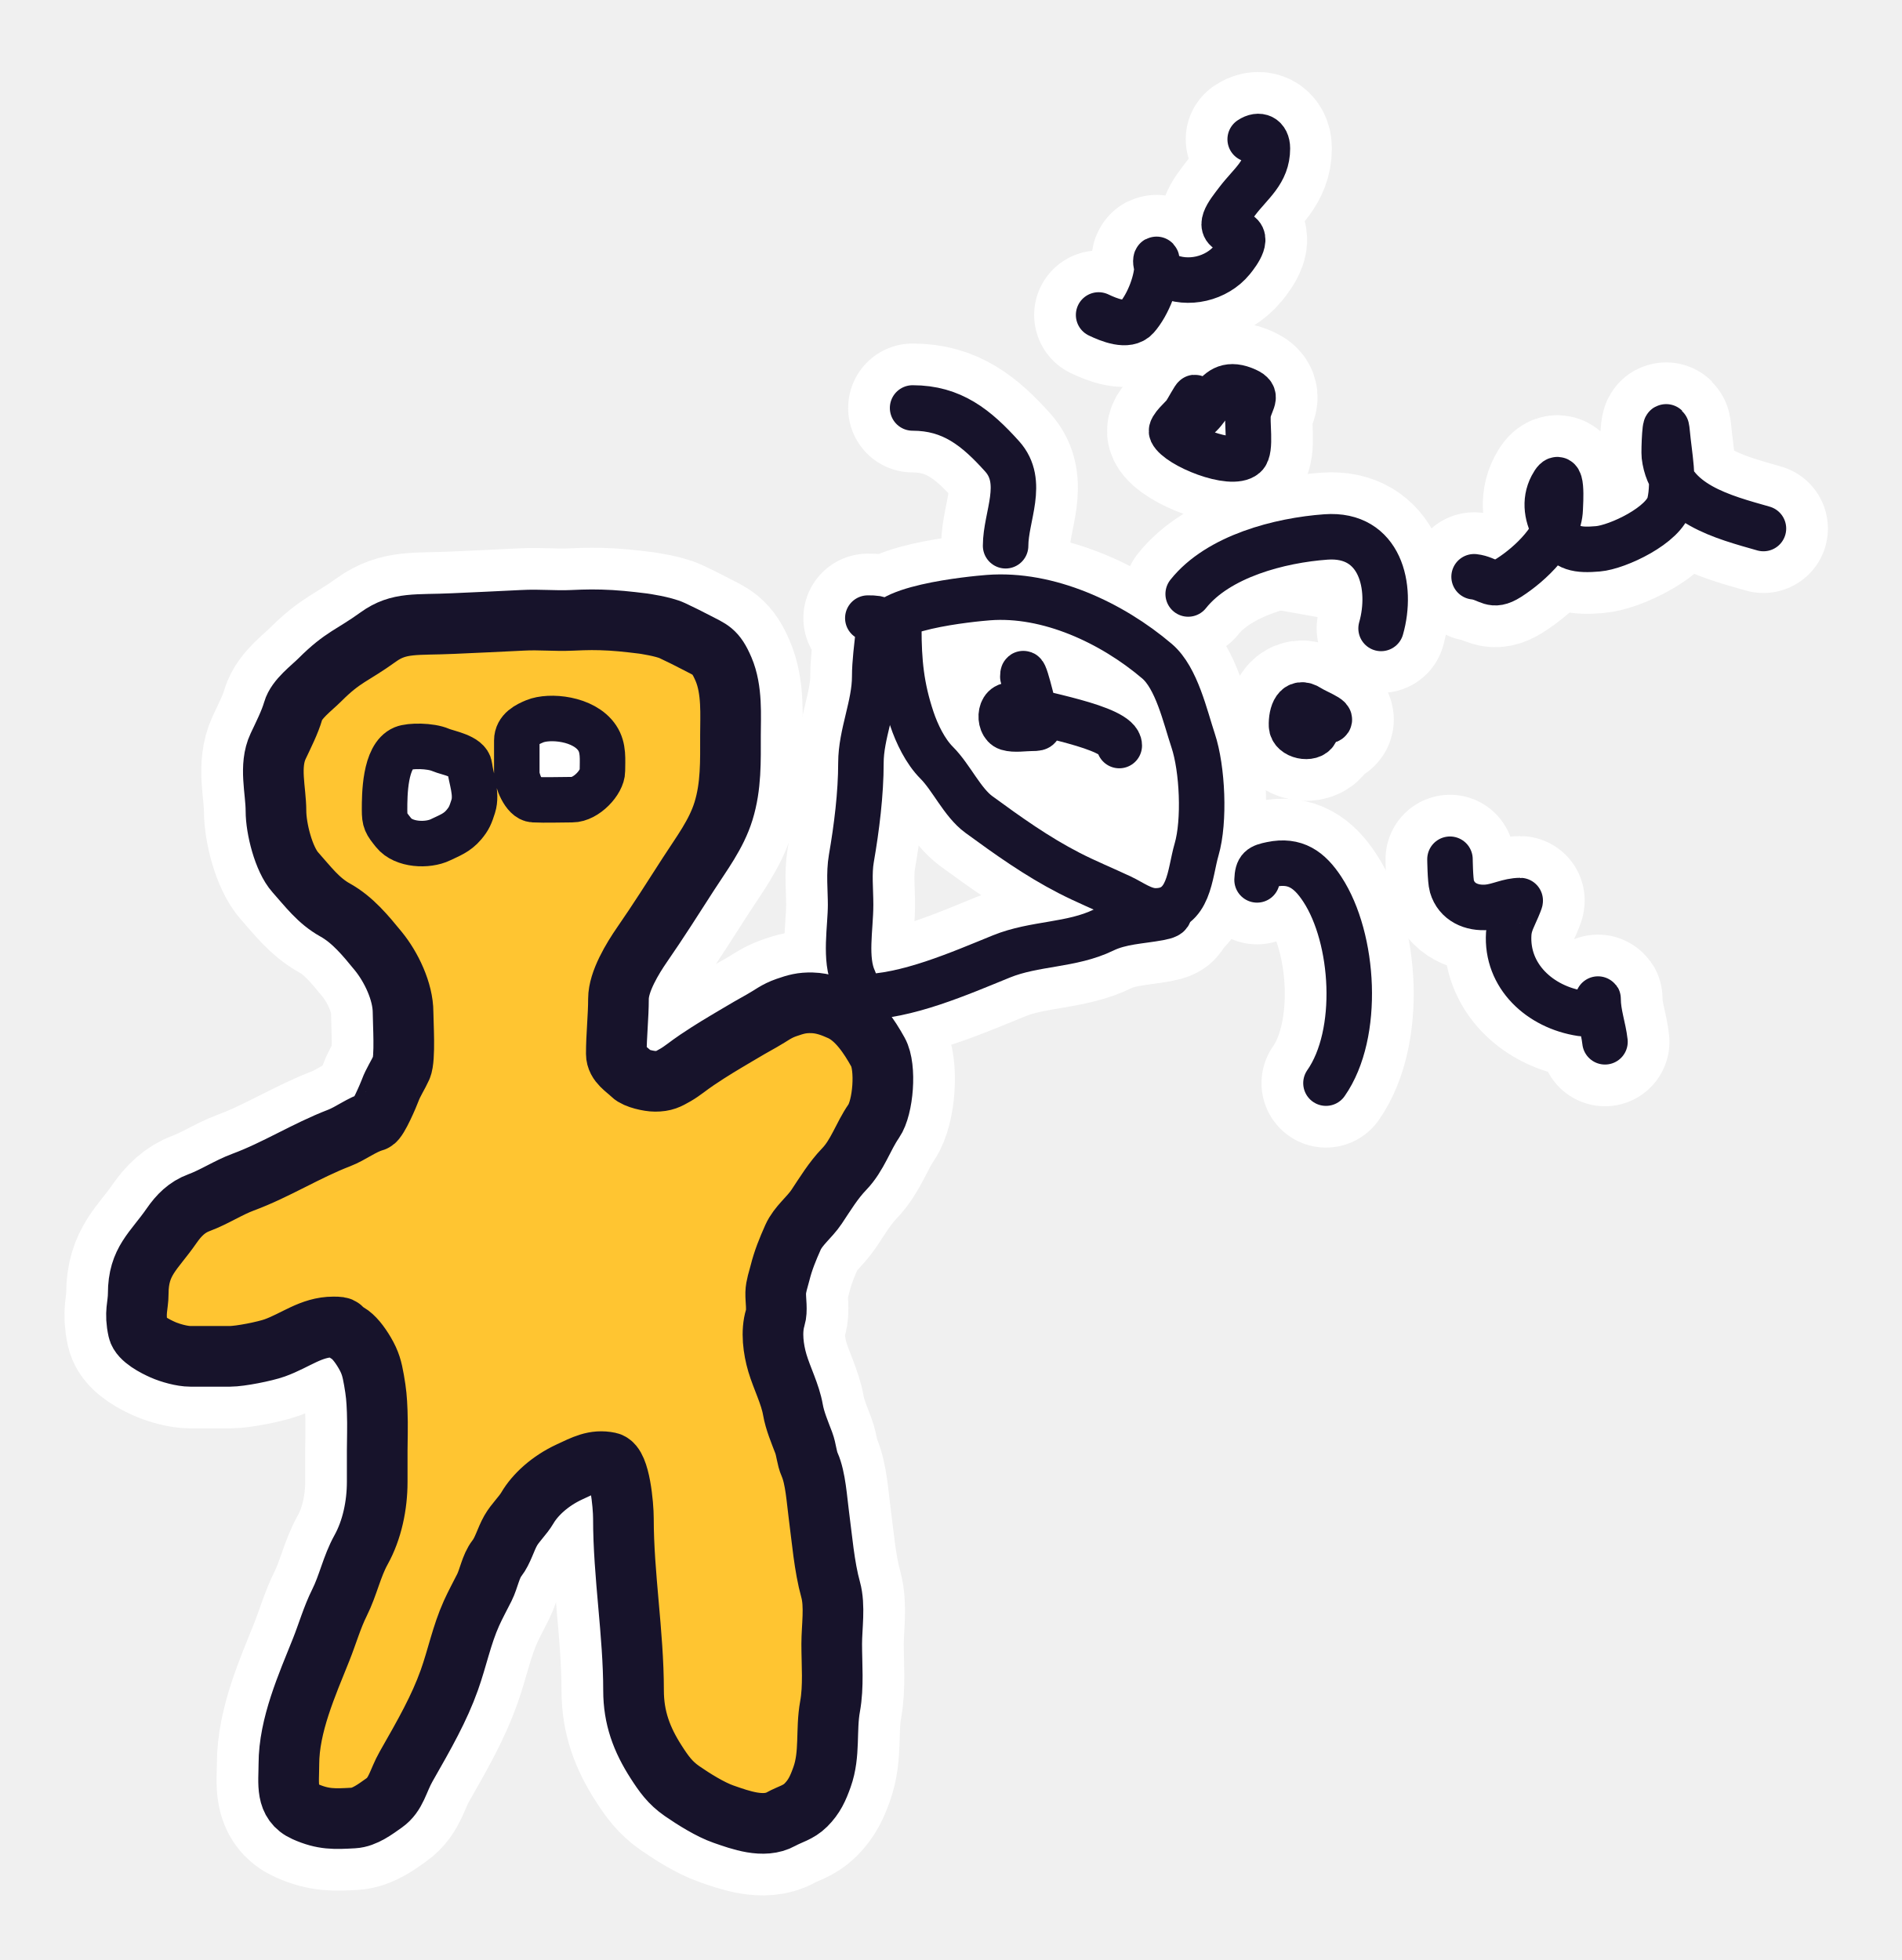
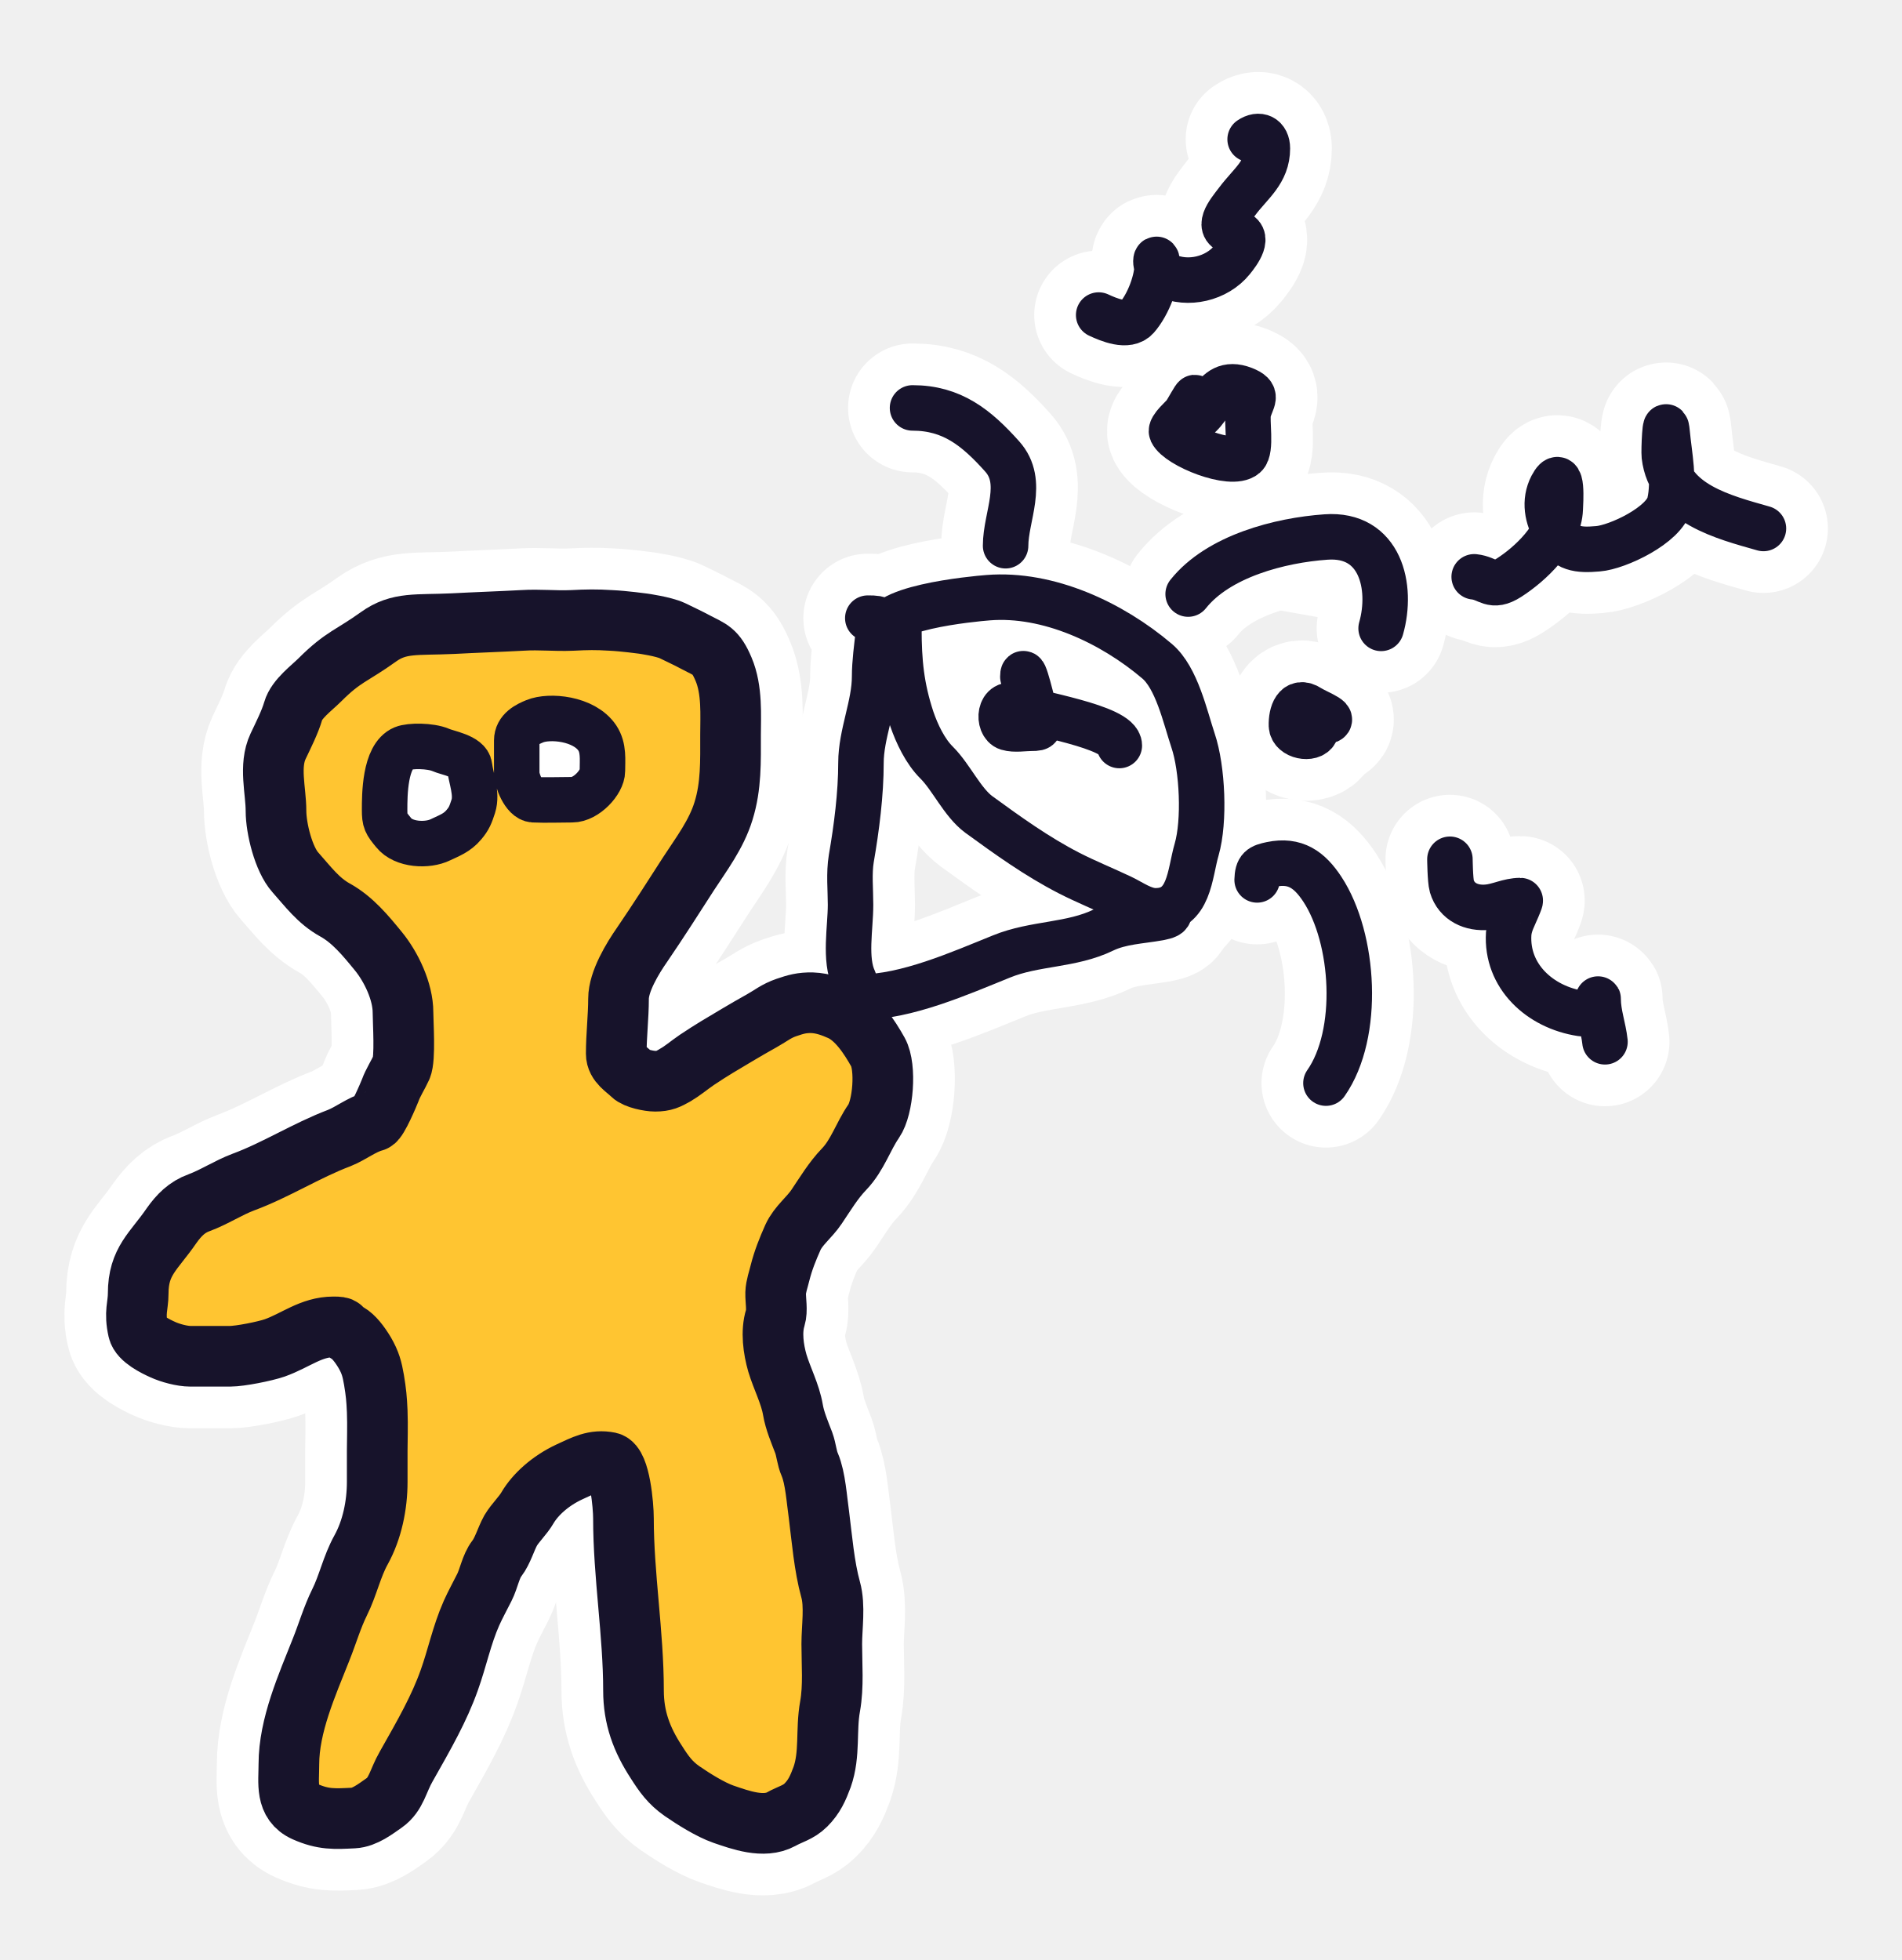
- <svg xmlns="http://www.w3.org/2000/svg" viewBox="-40.0 -40.0 1003.0 1034.0" width="1003" height="1034" fill="none">
-   <g stroke-linecap="round" stroke-linejoin="round">
-     <path d="M235.375 287.26C245.174 286.736 252.073 287.703 261.875 287.26C269.84 286.901 274.331 286.828 282.292 287.26C288.972 287.623 299.338 288.965 299.338 288.965C299.338 288.965 309.982 290.465 314.679 292.69C319.039 294.755 323.108 296.722 327.179 298.877C334.807 302.915 337.457 303.117 341.699 313.036C346.376 323.972 345.361 337.598 345.361 347.741C345.361 361.681 345.759 374.636 341.699 387.83C337.903 400.167 330.057 410.373 323.202 421.037C315.138 433.581 307.246 446.042 298.769 458.285C293.732 465.561 286.269 477.801 286.269 486.947C286.269 496.229 285.133 506.283 285.133 515.925C285.133 520.955 290.243 523.687 293.34 526.783C295.514 528.957 302.452 530.445 305.588 530.445C310.483 530.445 312.428 529.333 316.215 527.168L316.446 527.036C319.866 525.082 323.275 522.14 327.747 519.144C335.814 513.74 340.524 510.989 348.875 506.036C353.917 503.046 356.756 501.389 361.875 498.536C366.912 495.729 369.426 493.42 374.875 491.536C379.943 489.784 383.015 488.902 388.375 489.036C394.436 489.187 399.466 491.298 403.375 493.036C412.149 496.935 418.644 506.898 423.203 515.104C427.648 523.106 425.922 544.257 420.93 551.468C415.271 559.642 412.425 569.423 405.336 576.784C399.63 582.71 395.378 589.764 390.816 596.607C387.016 602.308 381.081 606.611 378.316 612.832C375.549 619.057 373.169 624.833 371.498 631.519C370.656 634.885 369.306 638.582 369.225 642.062C369.131 646.08 370.169 651.305 368.972 655.194C366.726 662.493 367.964 671.821 370.109 679.058C372.493 687.104 376.87 695.427 378.316 703.742C379.328 709.561 381.911 715.58 383.998 721.104C385.427 724.886 385.552 729.114 387.154 732.72C390.239 739.66 390.949 751.395 391.952 758.92C393.634 771.529 394.808 786.411 398.202 798.63C400.59 807.224 398.771 818.397 398.771 827.292C398.771 838.145 399.827 849.575 397.887 860.247C395.604 872.803 398.022 885.272 393.657 897.495C391.54 903.422 389.608 907.793 385.134 912.267C381.154 916.248 376.697 917.081 372.066 919.654C362.898 924.747 350.546 920.128 341.699 917.065C334.783 914.672 325.879 909.095 319.792 904.881C313.519 900.538 310.167 895.78 306.156 889.54C298.521 877.664 294.224 866.174 294.224 851.787C294.224 821.672 288.875 791.059 288.875 761.036C288.875 754.207 286.992 732.72 281.375 731.536C273.589 729.894 268.021 732.984 260.375 736.536C250.069 741.323 242.29 748.595 238.259 755.447C235.752 759.709 231.851 763.19 229.421 767.443C226.751 772.115 225.334 777.991 222.097 782.152C218.865 786.308 217.871 792.815 215.531 797.494C213.238 802.08 210.847 806.388 208.713 811.13C203.562 822.577 201.215 834.651 197.034 846.358C191.705 861.277 184.124 874.614 174.273 891.876C169.92 899.503 169.054 906.629 162.657 911.131C158.125 914.32 152.394 918.758 146.495 919.086C136.519 919.64 130.577 919.966 120.926 915.677C110.376 910.988 112.404 900.724 112.404 890.676C112.404 870.252 121.978 848.874 129.449 830.196C132.726 822.005 135.18 813.306 139.108 805.448C143.643 796.378 145.595 786.385 150.472 777.607C156.305 767.108 158.995 754.076 158.995 741.811V725.333C158.995 719.958 159.298 712.485 158.995 704.536C158.742 697.902 158.437 694.575 157.291 688.036C156.264 682.18 155.385 678.755 152.375 673.628C149.71 669.088 146.564 665.1 143.591 663.401C138.657 660.582 141.813 660.036 135.875 660.036C124.11 660.036 115.897 667.167 104.875 671.103C99.734 672.939 86.639 675.536 81.376 675.536H60.376C56.115 675.536 49.781 673.772 45.876 672.036C42.078 670.348 33.944 666.303 32.92 661.696C30.85 652.378 32.92 648.838 32.92 642.536C32.92 625.243 41.18 620.157 50.534 606.645C54.357 601.124 58.62 596.821 64.991 594.461C73.079 591.465 80.365 586.559 88.35 583.602C105.652 577.194 121.538 567.03 138.856 560.369C145.194 557.932 150.741 553.339 157.29 551.468C159.324 550.887 165.036 537.427 165.876 535.117C167.306 531.184 170.135 526.891 171.811 523.122C173.888 518.448 172.632 499.225 172.632 494.081C172.632 483.1 166.372 470.08 159.563 461.757C152.866 453.572 146.012 445.201 136.836 440.103C127.928 435.155 122.499 427.689 115.813 420.216C109.612 413.287 105.585 396.958 105.585 387.83C105.585 377.075 101.802 364.13 106.722 353.675C109.415 347.953 112.982 340.919 114.676 334.988C116.46 328.746 124.365 323.027 128.818 318.574C141.05 306.341 145.738 306.021 159.563 296.036C170.575 288.083 179.678 289.862 198.875 288.965C209.993 288.446 224.261 287.856 235.375 287.26Z" fill="#FFFFFF" stroke="#FFFFFF" stroke-width="76.0" />
-     <path d="M172.72 354.785C176.324 353.276 187.019 353.286 192.409 355.61C196.232 357.259 207.059 358.866 207.723 364.337C208.498 370.734 211.766 378.712 209.667 385.33C208.205 389.941 207.482 391.788 204.719 395.077C201.073 399.419 197.031 400.774 192.409 403.016C185.533 406.352 172.902 405.844 167.66 399.305C163.547 394.173 162.875 393.266 162.875 387.158C162.875 379.713 162.875 358.906 172.72 354.785ZM242.08 340.53C249.836 337.303 268.098 338.898 275.05 349.312C278.57 354.586 277.805 360.761 277.805 366.682C277.805 372.641 269.273 381.862 261.83 381.862C255.068 381.862 248.197 382.174 241.448 381.862C236.294 381.624 232.634 371.283 232.634 368.109V350.688C232.634 344.696 238.202 342.144 242.08 340.53Z" fill="none" stroke="#FFFFFF" stroke-width="68.0" />
-     <path d="M410.545 476.889C405.416 465.991 408.728 449.566 408.728 437.314C408.728 429.362 407.768 420.723 409.131 412.882C411.928 396.799 414.179 378.752 414.179 362.402C414.179 347.332 421.448 332.044 421.448 316.971C421.448 309.48 422.618 301.139 423.367 293.65C424.055 286.76 425.894 286.078 417.814 286.078" fill="none" stroke="#FFFFFF" stroke-width="68.0" />
-     <path d="M414.179 485.976C438.109 485.976 466.466 473.435 488.282 464.572C505.861 457.431 525.239 458.876 542.194 450.64C551.427 446.156 561.509 446.02 571.472 444.179C579.528 442.69 577.211 441.019 572.28 436.91" fill="none" stroke="#FFFFFF" stroke-width="68.0" />
-     <path d="M426.9 295.164C420.163 280.848 473.657 275.872 481.417 275.275C512.984 272.847 546.492 288.504 570.362 308.793C580.766 317.637 585.236 338.071 589.443 350.691C594.392 365.537 595.623 393.178 591.26 408.136C587.481 421.094 587.715 440.544 569.554 440.544C563.064 440.544 557.247 435.988 551.483 433.275C542.396 428.999 533.005 425.174 524.022 420.554C506.941 411.77 491.768 400.914 476.369 389.661C467.678 383.309 461.862 370.105 454.158 362.402C448.125 356.369 443.671 347.094 441.034 339.182C435.472 322.495 434.169 308.983 434.169 291.529" fill="none" stroke="#FFFFFF" stroke-width="68.0" />
-     <path d="M490.503 247.915C490.503 232.481 500.922 214.363 488.686 200.767C475.05 185.616 462.225 175.225 441.438 175.225" fill="none" stroke="#FFFFFF" stroke-width="68.0" />
-     <path d="M590.453 169.773C590.453 168.798 586.468 176.37 585.001 178.456C583.834 180.113 577.098 185.74 578.136 187.946C581.479 195.051 609.488 206.547 616.702 200.364C620.366 197.223 617.458 181.994 618.62 177.345C620.317 170.558 624.225 168.492 616.096 165.331C598.216 158.378 599.106 182.494 585.001 182.494" fill="none" stroke="#FFFFFF" stroke-width="68.0" />
-     <path d="M586.818 273.357C602.67 253.395 635.22 245.027 659.509 243.271C688.292 241.19 694.808 269.748 688.585 291.529" fill="none" stroke="#FFFFFF" stroke-width="68.0" />
-     <path d="M623.163 424.189C623.411 417.998 624.97 417.212 630.735 416.011C643.272 413.399 650.814 418.802 657.59 429.136C674.556 455.008 677.681 505.446 659.508 531.407" fill="none" stroke="#FFFFFF" stroke-width="68.0" />
-     <path d="M643.154 340.595C643.154 336.974 651.806 340.595 656.682 340.595C668.112 340.595 655.277 336.236 650.826 333.326C643.649 328.633 641.098 336.394 641.336 342.816C641.551 348.608 651.871 350.42 654.057 346.047" fill="none" stroke="#FFFFFF" stroke-width="68.0" />
-     <path d="M737.65 264.27C745.303 265.121 746.945 270.577 756.025 264.775C767.413 257.499 782.617 243.179 783.082 228.531C783.176 225.569 784.671 205.002 778.64 216.517C774.489 224.441 776.151 233.15 780.558 240.444C786.227 249.827 792.591 250.395 802.971 249.53C813.348 248.666 838.189 236.965 840.83 225.3C843.485 213.574 840.584 200.076 839.518 188.35C838.527 177.451 837.701 197.831 838.003 200.465C840.909 225.744 869.241 232.812 890.3 238.829" fill="none" stroke="#FFFFFF" stroke-width="68.0" />
-     <path d="M539.569 126.159C544.76 128.618 554.87 132.961 559.66 127.573C565.708 120.769 570.815 107.656 570.463 98.496C570.258 93.183 567.365 101.506 575.006 105.16C586.614 110.711 601.867 107.1 610.038 97.083C613.106 93.323 620.052 83.985 611.351 82.646C600.578 80.989 608.03 72.317 612.663 66.19C619.839 56.699 628.615 50.921 628.615 38.325C628.615 32.295 624.227 30.346 619.529 33.479" fill="none" stroke="#FFFFFF" stroke-width="68.0" />
-     <path d="M724.93 413.285C724.93 412.768 725.021 424.37 725.939 427.521C728.39 435.924 736.39 439.383 744.718 438.626C750.646 438.087 755.881 435.092 761.982 435.092C762.174 435.092 760.697 438.582 760.467 439.131C758.555 443.698 756.251 447.483 755.924 452.558C754.484 474.874 772.336 491.36 794.187 494.658C797.47 495.154 800.099 494.324 801.961 491.427C802.751 490.198 803.072 485.726 803.072 487.187C803.072 494.767 805.867 502.052 806.706 509.6" fill="none" stroke="#FFFFFF" stroke-width="68.0" />
-     <path d="M499.59 316.971C499.59 309.159 504.786 331.724 506.758 339.283C507.842 343.436 509.787 344.23 504.133 344.23C500.367 344.23 495.188 345.127 491.614 344.028C486.234 342.372 486.813 328.891 496.158 332.72C505.171 336.414 550.473 343.4 550.473 353.316" fill="none" stroke="#FFFFFF" stroke-width="68.0" />
+ <svg xmlns="http://www.w3.org/2000/svg" viewBox="-40 -40 1003 1034" width="1003" height="1034">
+   <defs>
+     <path id="0" d="M235.4 287.3C245.2 286.7 252.1 287.7 261.9 287.3C269.8 286.9 274.3 286.8 282.3 287.3C289 287.6 299.3 289 299.3 289C299.3 289 310 290.5 314.7 292.7C319 294.8 323.1 296.7 327.2 298.9C334.8 302.9 337.5 303.1 341.7 313C346.4 324 345.4 337.6 345.4 347.7C345.4 361.7 345.8 374.6 341.7 387.8C337.9 400.2 330.1 410.4 323.2 421C315.1 433.6 307.2 446 298.8 458.3C293.7 465.6 286.3 477.8 286.3 486.9C286.3 496.2 285.1 506.3 285.1 515.9C285.1 521 290.2 523.7 293.3 526.8C295.5 529 302.5 530.4 305.6 530.4C310.5 530.4 312.4 529.3 316.2 527.2L316.4 527C319.9 525.1 323.3 522.1 327.7 519.1C335.8 513.7 340.5 511 348.9 506C353.9 503 356.8 501.4 361.9 498.5C366.9 495.7 369.4 493.4 374.9 491.5C379.9 489.8 383 488.9 388.4 489C394.4 489.2 399.5 491.3 403.4 493C412.1 496.9 418.6 506.9 423.2 515.1C427.6 523.1 425.9 544.3 420.9 551.5C415.3 559.6 412.4 569.4 405.3 576.8C399.6 582.7 395.4 589.8 390.8 596.6C387 602.3 381.1 606.6 378.3 612.8C375.5 619.1 373.2 624.8 371.5 631.5C370.7 634.9 369.3 638.6 369.2 642.1C369.1 646.1 370.2 651.3 369 655.2C366.7 662.5 368 671.8 370.1 679.1C372.5 687.1 376.9 695.4 378.3 703.7C379.3 709.6 381.9 715.6 384 721.1C385.4 724.9 385.6 729.1 387.2 732.7C390.2 739.7 390.9 751.4 392 758.9C393.6 771.5 394.8 786.4 398.2 798.6C400.6 807.2 398.8 818.4 398.8 827.3C398.8 838.1 399.8 849.6 397.9 860.2C395.6 872.8 398 885.3 393.7 897.5C391.5 903.4 389.6 907.8 385.1 912.3C381.2 916.2 376.7 917.1 372.1 919.7C362.9 924.7 350.5 920.1 341.7 917.1C334.8 914.7 325.9 909.1 319.8 904.9C313.5 900.5 310.2 895.8 306.2 889.5C298.5 877.7 294.2 866.2 294.2 851.8C294.2 821.7 288.9 791.1 288.9 761C288.9 754.2 287 732.7 281.4 731.5C273.6 729.9 268 733 260.4 736.5C250.1 741.3 242.3 748.6 238.3 755.4C235.8 759.7 231.9 763.2 229.4 767.4C226.8 772.1 225.3 778 222.1 782.2C218.9 786.3 217.9 792.8 215.5 797.5C213.2 802.1 210.8 806.4 208.7 811.1C203.6 822.6 201.2 834.7 197 846.4C191.7 861.3 184.1 874.6 174.3 891.9C169.9 899.5 169.1 906.6 162.7 911.1C158.1 914.3 152.4 918.8 146.5 919.1C136.5 919.6 130.6 920 120.9 915.7C110.4 911 112.4 900.7 112.4 890.7C112.4 870.3 122 848.9 129.4 830.2C132.7 822 135.2 813.3 139.1 805.4C143.6 796.4 145.6 786.4 150.5 777.6C156.3 767.1 159 754.1 159 741.8V725.3C159 720 159.3 712.5 159 704.5C158.7 697.9 158.4 694.6 157.3 688C156.3 682.2 155.4 678.8 152.4 673.6C149.7 669.1 146.6 665.1 143.6 663.4C138.7 660.6 141.8 660 135.9 660C124.1 660 115.9 667.2 104.9 671.1C99.7 672.9 86.6 675.5 81.4 675.5H60.4C56.1 675.5 49.8 673.8 45.9 672C42.1 670.3 33.9 666.3 32.9 661.7C30.8 652.4 32.9 648.8 32.9 642.5C32.9 625.2 41.2 620.2 50.5 606.6C54.4 601.1 58.6 596.8 65 594.5C73.1 591.5 80.4 586.6 88.4 583.6C105.7 577.2 121.5 567 138.9 560.4C145.2 557.9 150.7 553.3 157.3 551.5C159.3 550.9 165 537.4 165.9 535.1C167.3 531.2 170.1 526.9 171.8 523.1C173.9 518.4 172.6 499.2 172.6 494.1C172.6 483.1 166.4 470.1 159.6 461.8C152.9 453.6 146 445.2 136.8 440.1C127.9 435.2 122.5 427.7 115.8 420.2C109.6 413.3 105.6 397 105.6 387.8C105.6 377.1 101.8 364.1 106.7 353.7C109.4 348 113 340.9 114.7 335C116.5 328.7 124.4 323 128.8 318.6C141.1 306.3 145.7 306 159.6 296C170.6 288.1 179.7 289.9 198.9 289C210 288.4 224.3 287.9 235.4 287.3Z" />
+     <path id="1" d="M172.7 354.8C176.3 353.3 187 353.3 192.4 355.6C196.2 357.3 207.1 358.9 207.7 364.3C208.5 370.7 211.8 378.7 209.7 385.3C208.2 389.9 207.5 391.8 204.7 395.1C201.1 399.4 197 400.8 192.4 403C185.5 406.4 172.9 405.8 167.7 399.3C163.5 394.2 162.9 393.3 162.9 387.2C162.9 379.7 162.9 358.9 172.7 354.8ZM242.1 340.5C249.8 337.3 268.1 338.9 275.1 349.3C278.6 354.6 277.8 360.8 277.8 366.7C277.8 372.6 269.3 381.9 261.8 381.9C255.1 381.9 248.2 382.2 241.4 381.9C236.3 381.6 232.6 371.3 232.6 368.1V350.7C232.6 344.7 238.2 342.1 242.1 340.5Z" />
+     <path id="2" d="M410.5 476.9C405.4 466 408.7 449.6 408.7 437.3C408.7 429.4 407.8 420.7 409.1 412.9C411.9 396.8 414.2 378.8 414.2 362.4C414.2 347.3 421.4 332 421.4 317C421.4 309.5 422.6 301.1 423.4 293.7C424.1 286.8 425.9 286.1 417.8 286.1" />
+     <path id="3" d="M414.2 486C438.1 486 466.5 473.4 488.3 464.6C505.9 457.4 525.2 458.9 542.2 450.6C551.4 446.2 561.5 446 571.5 444.2C579.5 442.7 577.2 441 572.3 436.9" />
+     <path id="4" d="M426.9 295.2C420.2 280.8 473.7 275.9 481.4 275.3C513 272.8 546.5 288.5 570.4 308.8C580.8 317.6 585.2 338.1 589.4 350.7C594.4 365.5 595.6 393.2 591.3 408.1C587.5 421.1 587.7 440.5 569.6 440.5C563.1 440.5 557.2 436 551.5 433.3C542.4 429 533 425.2 524 420.6C506.9 411.8 491.8 400.9 476.4 389.7C467.7 383.3 461.9 370.1 454.2 362.4C448.1 356.4 443.7 347.1 441 339.2C435.5 322.5 434.2 309 434.2 291.5" />
+     <path id="5" d="M490.5 247.9C490.5 232.5 500.9 214.4 488.7 200.8C475.1 185.6 462.2 175.2 441.4 175.2" />
+     <path id="6" d="M590.5 169.8C590.5 168.8 586.5 176.4 585 178.5C583.8 180.1 577.1 185.7 578.1 187.9C581.5 195.1 609.5 206.5 616.7 200.4C620.4 197.2 617.5 182 618.6 177.3C620.3 170.6 624.2 168.5 616.1 165.3C598.2 158.4 599.1 182.5 585 182.5" />
+     <path id="7" d="M586.8 273.4C602.7 253.4 635.2 245 659.5 243.3C688.3 241.2 694.8 269.7 688.6 291.5" />
+     <path id="8" d="M623.2 424.2C623.4 418 625 417.2 630.7 416C643.3 413.4 650.8 418.8 657.6 429.1C674.6 455 677.7 505.4 659.5 531.4" />
+     <path id="9" d="M643.2 340.6C643.2 337 651.8 340.6 656.7 340.6C668.1 340.6 655.3 336.2 650.8 333.3C643.6 328.6 641.1 336.4 641.3 342.8C641.6 348.6 651.9 350.4 654.1 346" />
+     <path id="a" d="M737.7 264.3C745.3 265.1 746.9 270.6 756 264.8C767.4 257.5 782.6 243.2 783.1 228.5C783.2 225.6 784.7 205 778.6 216.5C774.5 224.4 776.2 233.2 780.6 240.4C786.2 249.8 792.6 250.4 803 249.5C813.3 248.7 838.2 237 840.8 225.3C843.5 213.6 840.6 200.1 839.5 188.4C838.5 177.5 837.7 197.8 838 200.5C840.9 225.7 869.2 232.8 890.3 238.8" />
+     <path id="b" d="M539.6 126.2C544.8 128.6 554.9 133 559.7 127.6C565.7 120.8 570.8 107.7 570.5 98.5C570.3 93.2 567.4 101.5 575 105.2C586.6 110.7 601.9 107.1 610 97.1C613.1 93.3 620.1 84 611.4 82.6C600.6 81 608 72.3 612.7 66.2C619.8 56.7 628.6 50.9 628.6 38.3C628.6 32.3 624.2 30.3 619.5 33.5" />
+     <path id="c" d="M724.9 413.3C724.9 412.8 725 424.4 725.9 427.5C728.4 435.9 736.4 439.4 744.7 438.6C750.6 438.1 755.9 435.1 762 435.1C762.2 435.1 760.7 438.6 760.5 439.1C758.6 443.7 756.3 447.5 755.9 452.6C754.5 474.9 772.3 491.4 794.2 494.7C797.5 495.2 800.1 494.3 802 491.4C802.8 490.2 803.1 485.7 803.1 487.2C803.1 494.8 805.9 502.1 806.7 509.6" />
+     <path id="d" d="M499.6 317C499.6 309.2 504.8 331.7 506.8 339.3C507.8 343.4 509.8 344.2 504.1 344.2C500.4 344.2 495.2 345.1 491.6 344C486.2 342.4 486.8 328.9 496.2 332.7C505.2 336.4 550.5 343.4 550.5 353.3" />
+   </defs>
+   <g fill="none" stroke="#FFFFFF" stroke-linecap="round" stroke-linejoin="round">
+     <use href="#0" fill="#FFFFFF" stroke-width="76" />
+     <use href="#1" stroke-width="68" />
+     <use href="#2" stroke-width="68" />
+     <use href="#3" stroke-width="68" />
+     <use href="#4" stroke-width="68" />
+     <use href="#5" stroke-width="68" />
+     <use href="#6" stroke-width="68" />
+     <use href="#7" stroke-width="68" />
+     <use href="#8" stroke-width="68" />
+     <use href="#9" stroke-width="68" />
+     <use href="#a" stroke-width="68" />
+     <use href="#b" stroke-width="68" />
+     <use href="#c" stroke-width="68" />
+     <use href="#d" stroke-width="68" />
  </g>
-   <g stroke-linecap="round" stroke-linejoin="round">
-     <path d="M235.375 287.26C245.174 286.736 252.073 287.703 261.875 287.26C269.84 286.901 274.331 286.828 282.292 287.26C288.972 287.623 299.338 288.965 299.338 288.965C299.338 288.965 309.982 290.465 314.679 292.69C319.039 294.755 323.108 296.722 327.179 298.877C334.807 302.915 337.457 303.117 341.699 313.036C346.376 323.972 345.361 337.598 345.361 347.741C345.361 361.681 345.759 374.636 341.699 387.83C337.903 400.167 330.057 410.373 323.202 421.037C315.138 433.581 307.246 446.042 298.769 458.285C293.732 465.561 286.269 477.801 286.269 486.947C286.269 496.229 285.133 506.283 285.133 515.925C285.133 520.955 290.243 523.687 293.34 526.783C295.514 528.957 302.452 530.445 305.588 530.445C310.483 530.445 312.428 529.333 316.215 527.168L316.446 527.036C319.866 525.082 323.275 522.14 327.747 519.144C335.814 513.74 340.524 510.989 348.875 506.036C353.917 503.046 356.756 501.389 361.875 498.536C366.912 495.729 369.426 493.42 374.875 491.536C379.943 489.784 383.015 488.902 388.375 489.036C394.436 489.187 399.466 491.298 403.375 493.036C412.149 496.935 418.644 506.898 423.203 515.104C427.648 523.106 425.922 544.257 420.93 551.468C415.271 559.642 412.425 569.423 405.336 576.784C399.63 582.71 395.378 589.764 390.816 596.607C387.016 602.308 381.081 606.611 378.316 612.832C375.549 619.057 373.169 624.833 371.498 631.519C370.656 634.885 369.306 638.582 369.225 642.062C369.131 646.08 370.169 651.305 368.972 655.194C366.726 662.493 367.964 671.821 370.109 679.058C372.493 687.104 376.87 695.427 378.316 703.742C379.328 709.561 381.911 715.58 383.998 721.104C385.427 724.886 385.552 729.114 387.154 732.72C390.239 739.66 390.949 751.395 391.952 758.92C393.634 771.529 394.808 786.411 398.202 798.63C400.59 807.224 398.771 818.397 398.771 827.292C398.771 838.145 399.827 849.575 397.887 860.247C395.604 872.803 398.022 885.272 393.657 897.495C391.54 903.422 389.608 907.793 385.134 912.267C381.154 916.248 376.697 917.081 372.066 919.654C362.898 924.747 350.546 920.128 341.699 917.065C334.783 914.672 325.879 909.095 319.792 904.881C313.519 900.538 310.167 895.78 306.156 889.54C298.521 877.664 294.224 866.174 294.224 851.787C294.224 821.672 288.875 791.059 288.875 761.036C288.875 754.207 286.992 732.72 281.375 731.536C273.589 729.894 268.021 732.984 260.375 736.536C250.069 741.323 242.29 748.595 238.259 755.447C235.752 759.709 231.851 763.19 229.421 767.443C226.751 772.115 225.334 777.991 222.097 782.152C218.865 786.308 217.871 792.815 215.531 797.494C213.238 802.08 210.847 806.388 208.713 811.13C203.562 822.577 201.215 834.651 197.034 846.358C191.705 861.277 184.124 874.614 174.273 891.876C169.92 899.503 169.054 906.629 162.657 911.131C158.125 914.32 152.394 918.758 146.495 919.086C136.519 919.64 130.577 919.966 120.926 915.677C110.376 910.988 112.404 900.724 112.404 890.676C112.404 870.252 121.978 848.874 129.449 830.196C132.726 822.005 135.18 813.306 139.108 805.448C143.643 796.378 145.595 786.385 150.472 777.607C156.305 767.108 158.995 754.076 158.995 741.811V725.333C158.995 719.958 159.298 712.485 158.995 704.536C158.742 697.902 158.437 694.575 157.291 688.036C156.264 682.18 155.385 678.755 152.375 673.628C149.71 669.088 146.564 665.1 143.591 663.401C138.657 660.582 141.813 660.036 135.875 660.036C124.11 660.036 115.897 667.167 104.875 671.103C99.734 672.939 86.639 675.536 81.376 675.536H60.376C56.115 675.536 49.781 673.772 45.876 672.036C42.078 670.348 33.944 666.303 32.92 661.696C30.85 652.378 32.92 648.838 32.92 642.536C32.92 625.243 41.18 620.157 50.534 606.645C54.357 601.124 58.62 596.821 64.991 594.461C73.079 591.465 80.365 586.559 88.35 583.602C105.652 577.194 121.538 567.03 138.856 560.369C145.194 557.932 150.741 553.339 157.29 551.468C159.324 550.887 165.036 537.427 165.876 535.117C167.306 531.184 170.135 526.891 171.811 523.122C173.888 518.448 172.632 499.225 172.632 494.081C172.632 483.1 166.372 470.08 159.563 461.757C152.866 453.572 146.012 445.201 136.836 440.103C127.928 435.155 122.499 427.689 115.813 420.216C109.612 413.287 105.585 396.958 105.585 387.83C105.585 377.075 101.802 364.13 106.722 353.675C109.415 347.953 112.982 340.919 114.676 334.988C116.46 328.746 124.365 323.027 128.818 318.574C141.05 306.341 145.738 306.021 159.563 296.036C170.575 288.083 179.678 289.862 198.875 288.965C209.993 288.446 224.261 287.856 235.375 287.26Z" fill="#FFC531" stroke="#17132B" stroke-width="32.0" />
-     <path d="M172.72 354.785C176.324 353.276 187.019 353.286 192.409 355.61C196.232 357.259 207.059 358.866 207.723 364.337C208.498 370.734 211.766 378.712 209.667 385.33C208.205 389.941 207.482 391.788 204.719 395.077C201.073 399.419 197.031 400.774 192.409 403.016C185.533 406.352 172.902 405.844 167.66 399.305C163.547 394.173 162.875 393.266 162.875 387.158C162.875 379.713 162.875 358.906 172.72 354.785ZM242.08 340.53C249.836 337.303 268.098 338.898 275.05 349.312C278.57 354.586 277.805 360.761 277.805 366.682C277.805 372.641 269.273 381.862 261.83 381.862C255.068 381.862 248.197 382.174 241.448 381.862C236.294 381.624 232.634 371.283 232.634 368.109V350.688C232.634 344.696 238.202 342.144 242.08 340.53Z" fill="#FFFFFF" stroke="#17132B" stroke-width="24.0" />
-     <path d="M410.545 476.889C405.416 465.991 408.728 449.566 408.728 437.314C408.728 429.362 407.768 420.723 409.131 412.882C411.928 396.799 414.179 378.752 414.179 362.402C414.179 347.332 421.448 332.044 421.448 316.971C421.448 309.48 422.618 301.139 423.367 293.65C424.055 286.76 425.894 286.078 417.814 286.078" fill="#FFFFFF" stroke="#17132B" stroke-width="24.0" />
-     <path d="M414.179 485.976C438.109 485.976 466.466 473.435 488.282 464.572C505.861 457.431 525.239 458.876 542.194 450.64C551.427 446.156 561.509 446.02 571.472 444.179C579.528 442.69 577.211 441.019 572.28 436.91" fill="#FFFFFF" stroke="#17132B" stroke-width="24.0" />
-     <path d="M426.9 295.164C420.163 280.848 473.657 275.872 481.417 275.275C512.984 272.847 546.492 288.504 570.362 308.793C580.766 317.637 585.236 338.071 589.443 350.691C594.392 365.537 595.623 393.178 591.26 408.136C587.481 421.094 587.715 440.544 569.554 440.544C563.064 440.544 557.247 435.988 551.483 433.275C542.396 428.999 533.005 425.174 524.022 420.554C506.941 411.77 491.768 400.914 476.369 389.661C467.678 383.309 461.862 370.105 454.158 362.402C448.125 356.369 443.671 347.094 441.034 339.182C435.472 322.495 434.169 308.983 434.169 291.529" fill="#FFFFFF" stroke="#17132B" stroke-width="24.0" />
-     <path d="M490.503 247.915C490.503 232.481 500.922 214.363 488.686 200.767C475.05 185.616 462.225 175.225 441.438 175.225" fill="#FFFFFF" stroke="#17132B" stroke-width="24.0" />
-     <path d="M590.453 169.773C590.453 168.798 586.468 176.37 585.001 178.456C583.834 180.113 577.098 185.74 578.136 187.946C581.479 195.051 609.488 206.547 616.702 200.364C620.366 197.223 617.458 181.994 618.62 177.345C620.317 170.558 624.225 168.492 616.096 165.331C598.216 158.378 599.106 182.494 585.001 182.494" fill="#FFFFFF" stroke="#17132B" stroke-width="24.0" />
-     <path d="M586.818 273.357C602.67 253.395 635.22 245.027 659.509 243.271C688.292 241.19 694.808 269.748 688.585 291.529" fill="#FFFFFF" stroke="#17132B" stroke-width="24.0" />
-     <path d="M623.163 424.189C623.411 417.998 624.97 417.212 630.735 416.011C643.272 413.399 650.814 418.802 657.59 429.136C674.556 455.008 677.681 505.446 659.508 531.407" fill="#FFFFFF" stroke="#17132B" stroke-width="24.0" />
-     <path d="M643.154 340.595C643.154 336.974 651.806 340.595 656.682 340.595C668.112 340.595 655.277 336.236 650.826 333.326C643.649 328.633 641.098 336.394 641.336 342.816C641.551 348.608 651.871 350.42 654.057 346.047" fill="#FFFFFF" stroke="#17132B" stroke-width="24.0" />
-     <path d="M737.65 264.27C745.303 265.121 746.945 270.577 756.025 264.775C767.413 257.499 782.617 243.179 783.082 228.531C783.176 225.569 784.671 205.002 778.64 216.517C774.489 224.441 776.151 233.15 780.558 240.444C786.227 249.827 792.591 250.395 802.971 249.53C813.348 248.666 838.189 236.965 840.83 225.3C843.485 213.574 840.584 200.076 839.518 188.35C838.527 177.451 837.701 197.831 838.003 200.465C840.909 225.744 869.241 232.812 890.3 238.829" fill="#FFFFFF" stroke="#17132B" stroke-width="24.0" />
-     <path d="M539.569 126.159C544.76 128.618 554.87 132.961 559.66 127.573C565.708 120.769 570.815 107.656 570.463 98.496C570.258 93.183 567.365 101.506 575.006 105.16C586.614 110.711 601.867 107.1 610.038 97.083C613.106 93.323 620.052 83.985 611.351 82.646C600.578 80.989 608.03 72.317 612.663 66.19C619.839 56.699 628.615 50.921 628.615 38.325C628.615 32.295 624.227 30.346 619.529 33.479" fill="#FFFFFF" stroke="#17132B" stroke-width="24.0" />
-     <path d="M724.93 413.285C724.93 412.768 725.021 424.37 725.939 427.521C728.39 435.924 736.39 439.383 744.718 438.626C750.646 438.087 755.881 435.092 761.982 435.092C762.174 435.092 760.697 438.582 760.467 439.131C758.555 443.698 756.251 447.483 755.924 452.558C754.484 474.874 772.336 491.36 794.187 494.658C797.47 495.154 800.099 494.324 801.961 491.427C802.751 490.198 803.072 485.726 803.072 487.187C803.072 494.767 805.867 502.052 806.706 509.6" fill="#FFFFFF" stroke="#17132B" stroke-width="24.0" />
-     <path d="M499.59 316.971C499.59 309.159 504.786 331.724 506.758 339.283C507.842 343.436 509.787 344.23 504.133 344.23C500.367 344.23 495.188 345.127 491.614 344.028C486.234 342.372 486.813 328.891 496.158 332.72C505.171 336.414 550.473 343.4 550.473 353.316" fill="#FFFFFF" stroke="#17132B" stroke-width="24.0" />
+   <g stroke="#17132B" stroke-linecap="round" stroke-linejoin="round">
+     <use href="#0" fill="#FFC531" stroke-width="32" />
+     <use href="#1" fill="#FFFFFF" stroke-width="24" />
+     <use href="#2" fill="#FFFFFF" stroke-width="24" />
+     <use href="#3" fill="#FFFFFF" stroke-width="24" />
+     <use href="#4" fill="#FFFFFF" stroke-width="24" />
+     <use href="#5" fill="#FFFFFF" stroke-width="24" />
+     <use href="#6" fill="#FFFFFF" stroke-width="24" />
+     <use href="#7" fill="#FFFFFF" stroke-width="24" />
+     <use href="#8" fill="#FFFFFF" stroke-width="24" />
+     <use href="#9" fill="#FFFFFF" stroke-width="24" />
+     <use href="#a" fill="#FFFFFF" stroke-width="24" />
+     <use href="#b" fill="#FFFFFF" stroke-width="24" />
+     <use href="#c" fill="#FFFFFF" stroke-width="24" />
+     <use href="#d" fill="#FFFFFF" stroke-width="24" />
  </g>
</svg>
